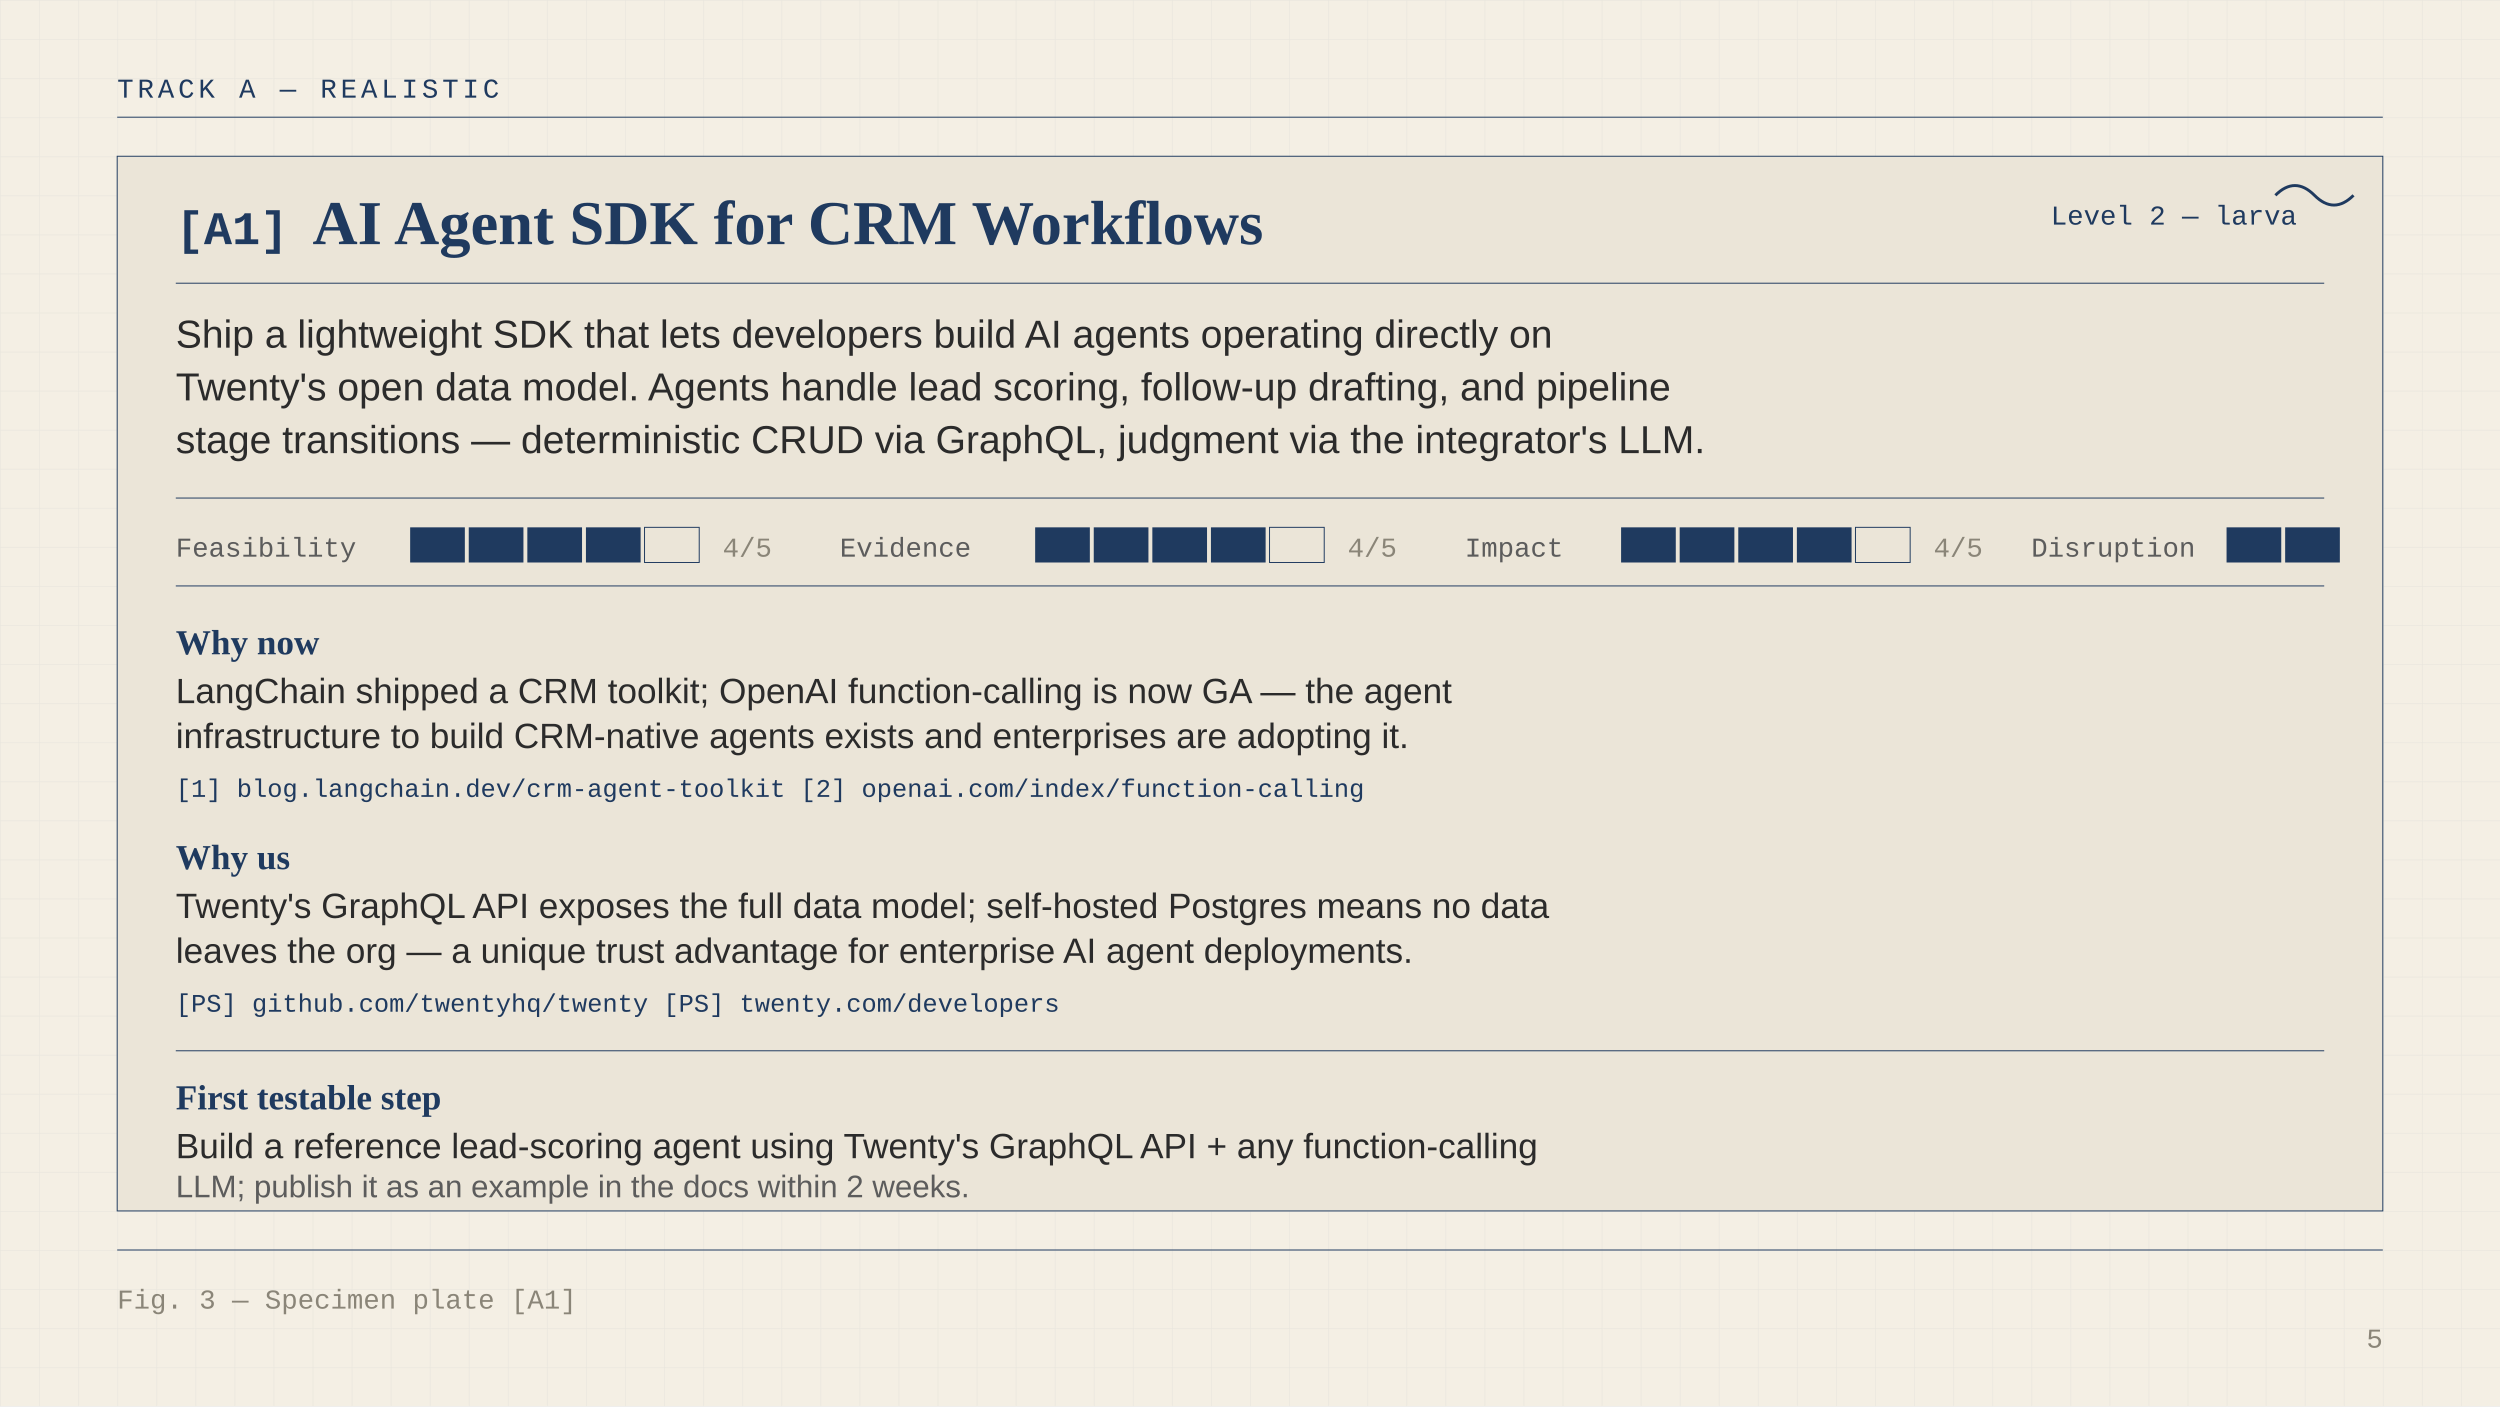
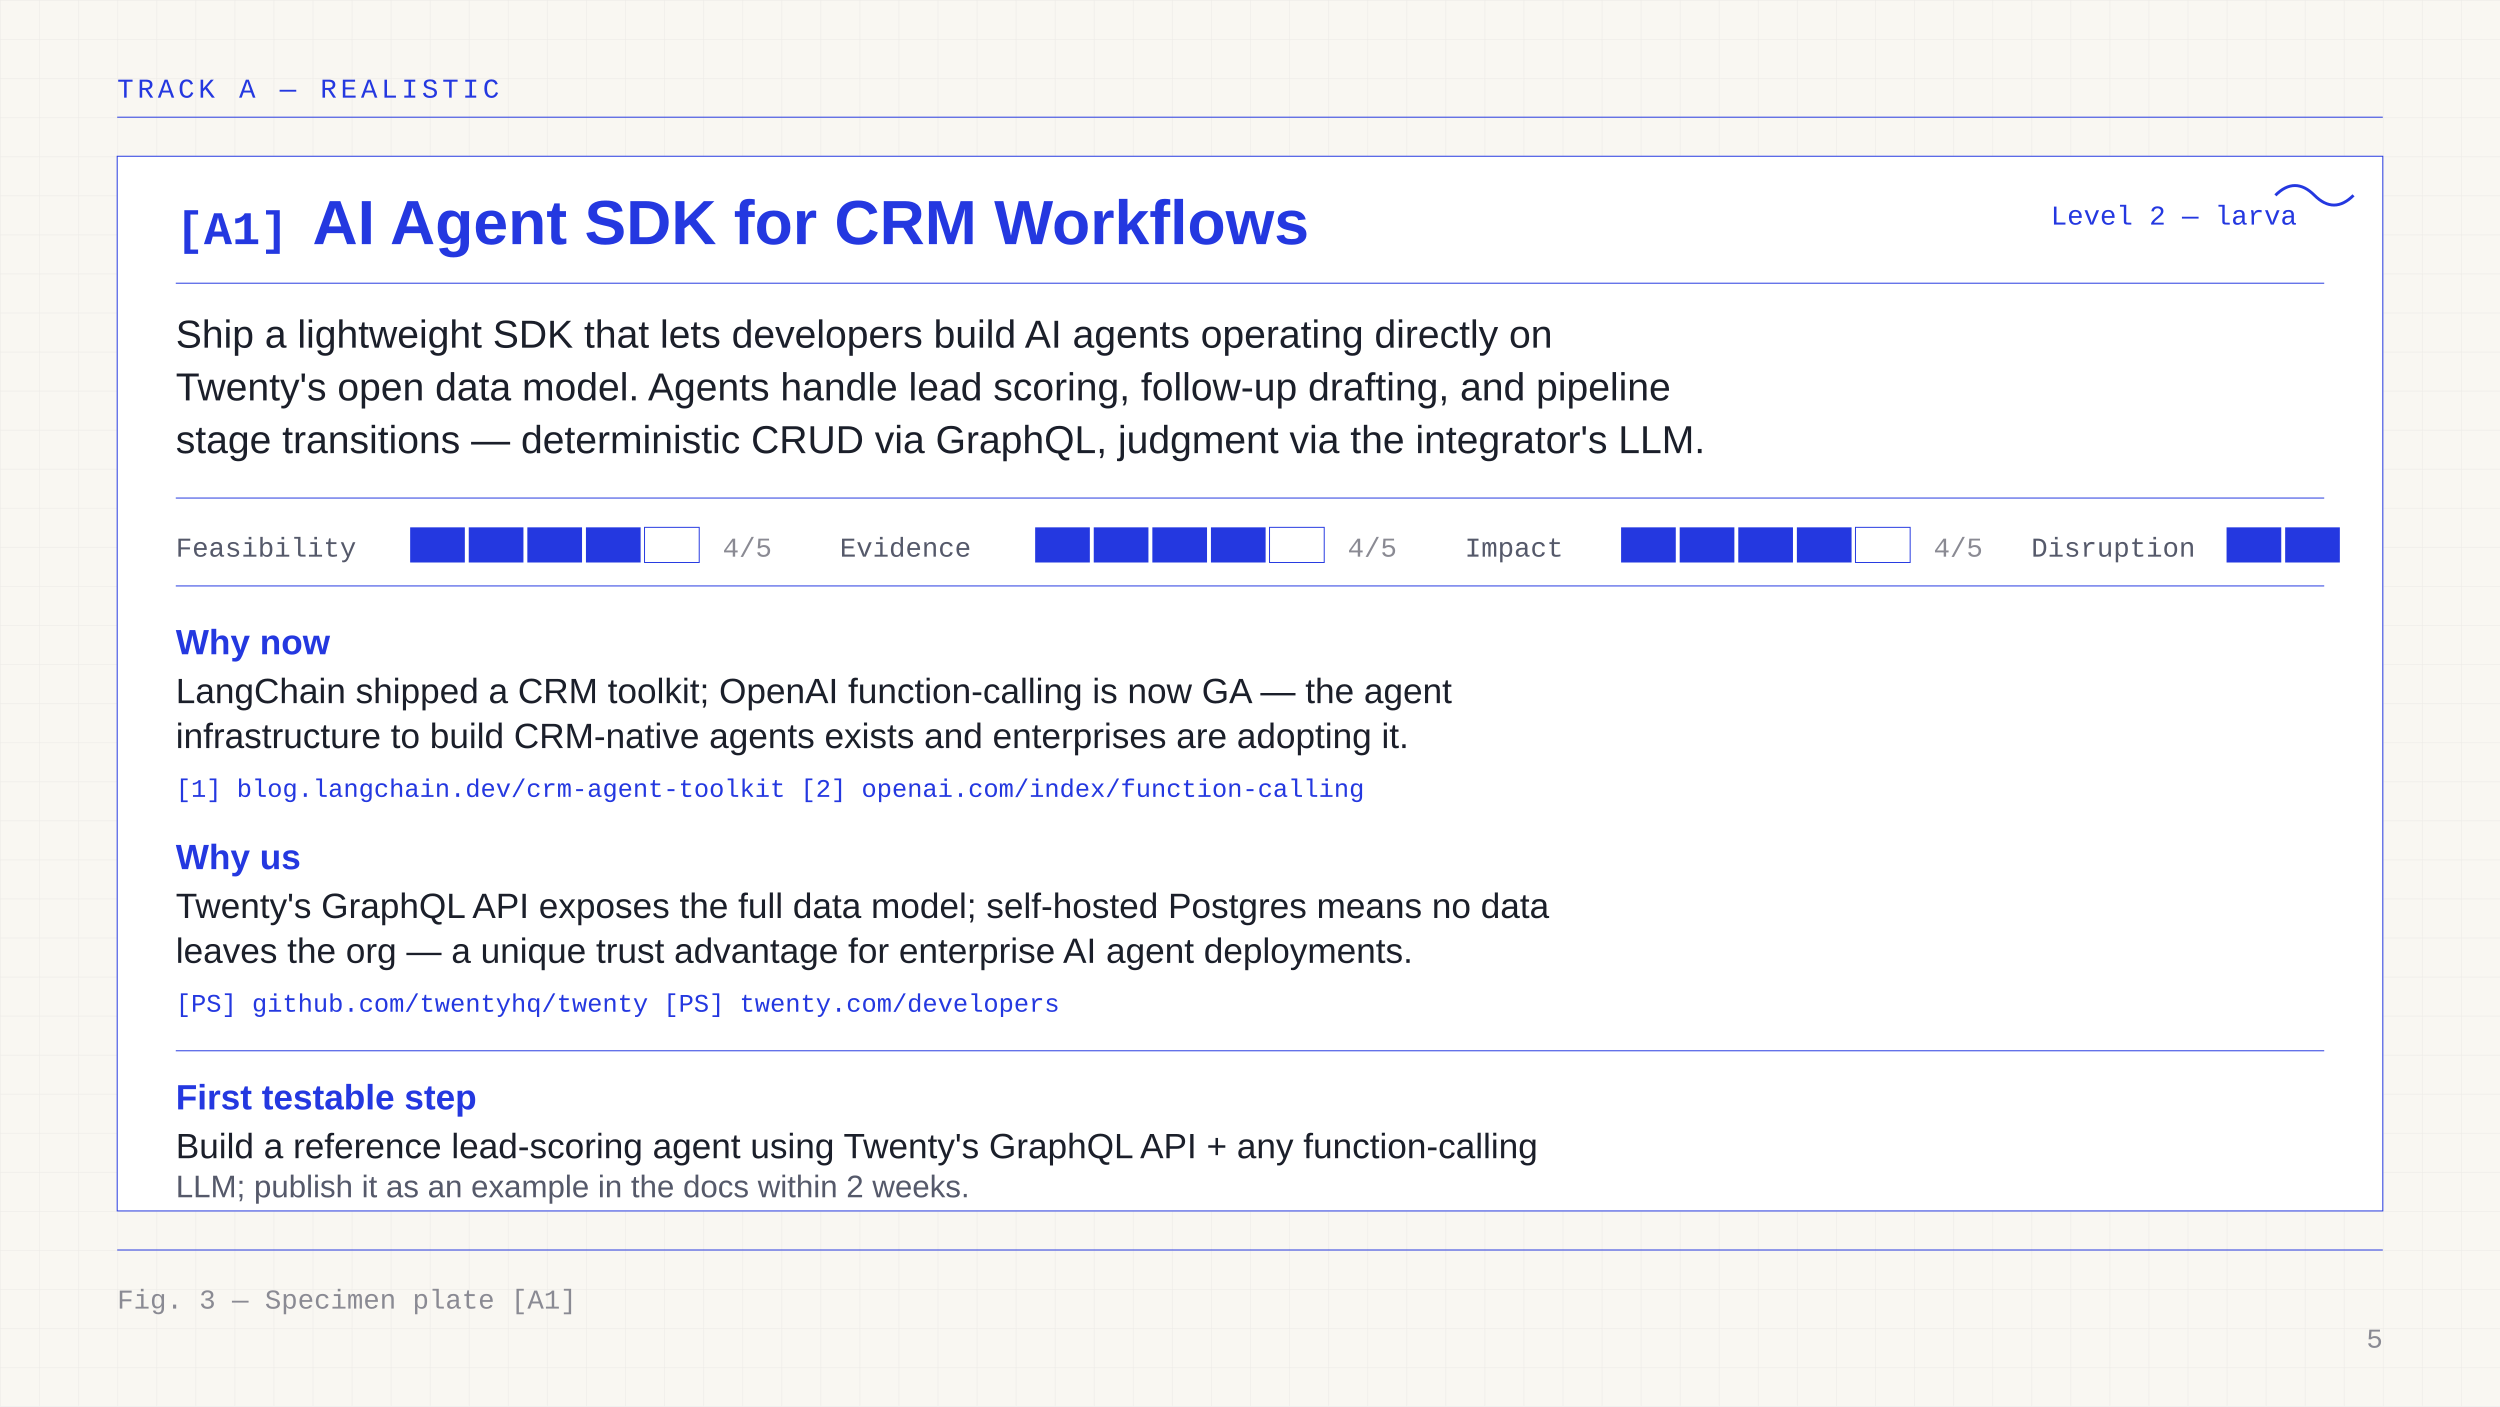
<svg xmlns="http://www.w3.org/2000/svg" viewBox="0 0 1280 720">
-   <rect width="1280" height="720" fill="#f4efe4" />
+   <rect width="1280" height="720" fill="#F9F7F2" />
  <defs>
    <pattern id="grid" width="20" height="20" patternUnits="userSpaceOnUse">
-       <path d="M 20 0 L 0 0 0 20" fill="none" stroke="#1f3a5f" stroke-opacity="0.06" stroke-width="0.5" />
+       <path d="M 20 0 L 0 0 0 20" fill="none" stroke="#1B1F2A" stroke-opacity="0.06" stroke-width="0.5" />
    </pattern>
  </defs>
  <rect width="1280" height="720" fill="url(#grid)" />
-   <text x="60" y="50" font-family="Consolas, 'Courier New', monospace" font-size="14" fill="#1f3a5f" letter-spacing="2">TRACK A — REALISTIC</text>
-   <line x1="60" y1="60" x2="1220" y2="60" stroke="#1f3a5f" stroke-width="0.5" />
-   <rect x="60" y="80" width="1160" height="540" fill="#ebe5d8" stroke="#1f3a5f" stroke-width="0.5" />
-   <text x="90" y="125" font-family="Consolas, 'Courier New', monospace" font-size="24" font-weight="700" fill="#1f3a5f">[A1]</text>
-   <text x="160" y="125" font-family="Georgia, 'Times New Roman', serif" font-size="32" font-weight="700" fill="#1f3a5f">AI Agent SDK for CRM Workflows</text>
-   <text x="1050" y="115" font-family="Consolas, 'Courier New', monospace" font-size="14" fill="#1f3a5f">Level 2 — larva</text>
-   <path d="M 1165,100 Q 1175,90 1185,100 Q 1195,110 1205,100" fill="none" stroke="#1f3a5f" stroke-width="1.5" />
-   <line x1="90" y1="145" x2="1190" y2="145" stroke="#1f3a5f" stroke-width="0.5" />
-   <text x="90" y="178" font-family="Arial, Helvetica, sans-serif" font-size="20" fill="#2b2b2b">Ship a lightweight SDK that lets developers build AI agents operating directly on</text>
-   <text x="90" y="205" font-family="Arial, Helvetica, sans-serif" font-size="20" fill="#2b2b2b">Twenty's open data model. Agents handle lead scoring, follow-up drafting, and pipeline</text>
-   <text x="90" y="232" font-family="Arial, Helvetica, sans-serif" font-size="20" fill="#2b2b2b">stage transitions — deterministic CRUD via GraphQL, judgment via the integrator's LLM.</text>
-   <line x1="90" y1="255" x2="1190" y2="255" stroke="#1f3a5f" stroke-width="0.5" />
-   <text x="90" y="285" font-family="Consolas, 'Courier New', monospace" font-size="14" fill="#5c5c5c">Feasibility</text>
-   <rect x="210" y="270" width="28" height="18" fill="#1f3a5f" />
-   <rect x="240" y="270" width="28" height="18" fill="#1f3a5f" />
-   <rect x="270" y="270" width="28" height="18" fill="#1f3a5f" />
-   <rect x="300" y="270" width="28" height="18" fill="#1f3a5f" />
-   <rect x="330" y="270" width="28" height="18" fill="none" stroke="#1f3a5f" stroke-width="0.5" />
-   <text x="370" y="285" font-family="Consolas, 'Courier New', monospace" font-size="14" fill="#8a8578">4/5</text>
-   <text x="430" y="285" font-family="Consolas, 'Courier New', monospace" font-size="14" fill="#5c5c5c">Evidence</text>
-   <rect x="530" y="270" width="28" height="18" fill="#1f3a5f" />
-   <rect x="560" y="270" width="28" height="18" fill="#1f3a5f" />
-   <rect x="590" y="270" width="28" height="18" fill="#1f3a5f" />
-   <rect x="620" y="270" width="28" height="18" fill="#1f3a5f" />
-   <rect x="650" y="270" width="28" height="18" fill="none" stroke="#1f3a5f" stroke-width="0.5" />
-   <text x="690" y="285" font-family="Consolas, 'Courier New', monospace" font-size="14" fill="#8a8578">4/5</text>
-   <text x="750" y="285" font-family="Consolas, 'Courier New', monospace" font-size="14" fill="#5c5c5c">Impact</text>
-   <rect x="830" y="270" width="28" height="18" fill="#1f3a5f" />
-   <rect x="860" y="270" width="28" height="18" fill="#1f3a5f" />
-   <rect x="890" y="270" width="28" height="18" fill="#1f3a5f" />
-   <rect x="920" y="270" width="28" height="18" fill="#1f3a5f" />
-   <rect x="950" y="270" width="28" height="18" fill="none" stroke="#1f3a5f" stroke-width="0.5" />
-   <text x="990" y="285" font-family="Consolas, 'Courier New', monospace" font-size="14" fill="#8a8578">4/5</text>
-   <text x="1040" y="285" font-family="Consolas, 'Courier New', monospace" font-size="14" fill="#5c5c5c">Disruption</text>
-   <rect x="1140" y="270" width="28" height="18" fill="#1f3a5f" />
-   <rect x="1170" y="270" width="28" height="18" fill="#1f3a5f" />
-   <line x1="90" y1="300" x2="1190" y2="300" stroke="#1f3a5f" stroke-width="0.5" />
-   <text x="90" y="335" font-family="Georgia, 'Times New Roman', serif" font-size="18" font-weight="700" fill="#1f3a5f">Why now</text>
-   <text x="90" y="360" font-family="Arial, Helvetica, sans-serif" font-size="18" fill="#2b2b2b">LangChain shipped a CRM toolkit; OpenAI function-calling is now GA — the agent</text>
-   <text x="90" y="383" font-family="Arial, Helvetica, sans-serif" font-size="18" fill="#2b2b2b">infrastructure to build CRM-native agents exists and enterprises are adopting it.</text>
-   <text x="90" y="408" font-family="Consolas, 'Courier New', monospace" font-size="13" fill="#1f3a5f">[1] blog.langchain.dev/crm-agent-toolkit  [2] openai.com/index/function-calling</text>
-   <text x="90" y="445" font-family="Georgia, 'Times New Roman', serif" font-size="18" font-weight="700" fill="#1f3a5f">Why us</text>
-   <text x="90" y="470" font-family="Arial, Helvetica, sans-serif" font-size="18" fill="#2b2b2b">Twenty's GraphQL API exposes the full data model; self-hosted Postgres means no data</text>
-   <text x="90" y="493" font-family="Arial, Helvetica, sans-serif" font-size="18" fill="#2b2b2b">leaves the org — a unique trust advantage for enterprise AI agent deployments.</text>
-   <text x="90" y="518" font-family="Consolas, 'Courier New', monospace" font-size="13" fill="#1f3a5f">[PS] github.com/twentyhq/twenty  [PS] twenty.com/developers</text>
-   <line x1="90" y1="538" x2="1190" y2="538" stroke="#1f3a5f" stroke-width="0.5" />
-   <text x="90" y="568" font-family="Georgia, 'Times New Roman', serif" font-size="18" font-weight="700" fill="#1f3a5f">First testable step</text>
-   <text x="90" y="593" font-family="Arial, Helvetica, sans-serif" font-size="18" fill="#2b2b2b">Build a reference lead-scoring agent using Twenty's GraphQL API + any function-calling</text>
-   <text x="90" y="613" font-family="Arial, Helvetica, sans-serif" font-size="16" fill="#5c5c5c">LLM; publish it as an example in the docs within 2 weeks.</text>
-   <line x1="60" y1="640" x2="1220" y2="640" stroke="#1f3a5f" stroke-width="0.5" />
-   <text x="60" y="670" font-family="Consolas, 'Courier New', monospace" font-size="14" fill="#8a8578">Fig. 3 — Specimen plate [A1]</text>
-   <text x="1220" y="690" font-family="Consolas, 'Courier New', monospace" font-size="14" fill="#8a8578" text-anchor="end">5</text>
+   <text x="60" y="50" font-family="Consolas, 'Courier New', monospace" font-size="14" fill="#2438E0" letter-spacing="2">TRACK A — REALISTIC</text>
+   <line x1="60" y1="60" x2="1220" y2="60" stroke="#2438E0" stroke-width="0.5" />
+   <rect x="60" y="80" width="1160" height="540" fill="#FFFFFF" stroke="#2438E0" stroke-width="0.5" />
+   <text x="90" y="125" font-family="Consolas, 'Courier New', monospace" font-size="24" font-weight="700" fill="#2438E0">[A1]</text>
+   <text x="160" y="125" font-family="'Arial Black', 'Helvetica Neue', Arial, sans-serif" font-size="32" font-weight="700" fill="#2438E0">AI Agent SDK for CRM Workflows</text>
+   <text x="1050" y="115" font-family="Consolas, 'Courier New', monospace" font-size="14" fill="#2438E0">Level 2 — larva</text>
+   <path d="M 1165,100 Q 1175,90 1185,100 Q 1195,110 1205,100" fill="none" stroke="#2438E0" stroke-width="1.5" />
+   <line x1="90" y1="145" x2="1190" y2="145" stroke="#2438E0" stroke-width="0.5" />
+   <text x="90" y="178" font-family="Arial, Helvetica, sans-serif" font-size="20" fill="#1B1F2A">Ship a lightweight SDK that lets developers build AI agents operating directly on</text>
+   <text x="90" y="205" font-family="Arial, Helvetica, sans-serif" font-size="20" fill="#1B1F2A">Twenty's open data model. Agents handle lead scoring, follow-up drafting, and pipeline</text>
+   <text x="90" y="232" font-family="Arial, Helvetica, sans-serif" font-size="20" fill="#1B1F2A">stage transitions — deterministic CRUD via GraphQL, judgment via the integrator's LLM.</text>
+   <line x1="90" y1="255" x2="1190" y2="255" stroke="#2438E0" stroke-width="0.5" />
+   <text x="90" y="285" font-family="Consolas, 'Courier New', monospace" font-size="14" fill="#55596A">Feasibility</text>
+   <rect x="210" y="270" width="28" height="18" fill="#2438E0" />
+   <rect x="240" y="270" width="28" height="18" fill="#2438E0" />
+   <rect x="270" y="270" width="28" height="18" fill="#2438E0" />
+   <rect x="300" y="270" width="28" height="18" fill="#2438E0" />
+   <rect x="330" y="270" width="28" height="18" fill="none" stroke="#2438E0" stroke-width="0.5" />
+   <text x="370" y="285" font-family="Consolas, 'Courier New', monospace" font-size="14" fill="#8A8A93">4/5</text>
+   <text x="430" y="285" font-family="Consolas, 'Courier New', monospace" font-size="14" fill="#55596A">Evidence</text>
+   <rect x="530" y="270" width="28" height="18" fill="#2438E0" />
+   <rect x="560" y="270" width="28" height="18" fill="#2438E0" />
+   <rect x="590" y="270" width="28" height="18" fill="#2438E0" />
+   <rect x="620" y="270" width="28" height="18" fill="#2438E0" />
+   <rect x="650" y="270" width="28" height="18" fill="none" stroke="#2438E0" stroke-width="0.5" />
+   <text x="690" y="285" font-family="Consolas, 'Courier New', monospace" font-size="14" fill="#8A8A93">4/5</text>
+   <text x="750" y="285" font-family="Consolas, 'Courier New', monospace" font-size="14" fill="#55596A">Impact</text>
+   <rect x="830" y="270" width="28" height="18" fill="#2438E0" />
+   <rect x="860" y="270" width="28" height="18" fill="#2438E0" />
+   <rect x="890" y="270" width="28" height="18" fill="#2438E0" />
+   <rect x="920" y="270" width="28" height="18" fill="#2438E0" />
+   <rect x="950" y="270" width="28" height="18" fill="none" stroke="#2438E0" stroke-width="0.5" />
+   <text x="990" y="285" font-family="Consolas, 'Courier New', monospace" font-size="14" fill="#8A8A93">4/5</text>
+   <text x="1040" y="285" font-family="Consolas, 'Courier New', monospace" font-size="14" fill="#55596A">Disruption</text>
+   <rect x="1140" y="270" width="28" height="18" fill="#2438E0" />
+   <rect x="1170" y="270" width="28" height="18" fill="#2438E0" />
+   <line x1="90" y1="300" x2="1190" y2="300" stroke="#2438E0" stroke-width="0.5" />
+   <text x="90" y="335" font-family="'Arial Black', 'Helvetica Neue', Arial, sans-serif" font-size="18" font-weight="700" fill="#2438E0">Why now</text>
+   <text x="90" y="360" font-family="Arial, Helvetica, sans-serif" font-size="18" fill="#1B1F2A">LangChain shipped a CRM toolkit; OpenAI function-calling is now GA — the agent</text>
+   <text x="90" y="383" font-family="Arial, Helvetica, sans-serif" font-size="18" fill="#1B1F2A">infrastructure to build CRM-native agents exists and enterprises are adopting it.</text>
+   <text x="90" y="408" font-family="Consolas, 'Courier New', monospace" font-size="13" fill="#2438E0">[1] blog.langchain.dev/crm-agent-toolkit  [2] openai.com/index/function-calling</text>
+   <text x="90" y="445" font-family="'Arial Black', 'Helvetica Neue', Arial, sans-serif" font-size="18" font-weight="700" fill="#2438E0">Why us</text>
+   <text x="90" y="470" font-family="Arial, Helvetica, sans-serif" font-size="18" fill="#1B1F2A">Twenty's GraphQL API exposes the full data model; self-hosted Postgres means no data</text>
+   <text x="90" y="493" font-family="Arial, Helvetica, sans-serif" font-size="18" fill="#1B1F2A">leaves the org — a unique trust advantage for enterprise AI agent deployments.</text>
+   <text x="90" y="518" font-family="Consolas, 'Courier New', monospace" font-size="13" fill="#2438E0">[PS] github.com/twentyhq/twenty  [PS] twenty.com/developers</text>
+   <line x1="90" y1="538" x2="1190" y2="538" stroke="#2438E0" stroke-width="0.5" />
+   <text x="90" y="568" font-family="'Arial Black', 'Helvetica Neue', Arial, sans-serif" font-size="18" font-weight="700" fill="#2438E0">First testable step</text>
+   <text x="90" y="593" font-family="Arial, Helvetica, sans-serif" font-size="18" fill="#1B1F2A">Build a reference lead-scoring agent using Twenty's GraphQL API + any function-calling</text>
+   <text x="90" y="613" font-family="Arial, Helvetica, sans-serif" font-size="16" fill="#55596A">LLM; publish it as an example in the docs within 2 weeks.</text>
+   <line x1="60" y1="640" x2="1220" y2="640" stroke="#2438E0" stroke-width="0.5" />
+   <text x="60" y="670" font-family="Consolas, 'Courier New', monospace" font-size="14" fill="#8A8A93">Fig. 3 — Specimen plate [A1]</text>
+   <text x="1220" y="690" font-family="Consolas, 'Courier New', monospace" font-size="14" fill="#8A8A93" text-anchor="end">5</text>
</svg>
